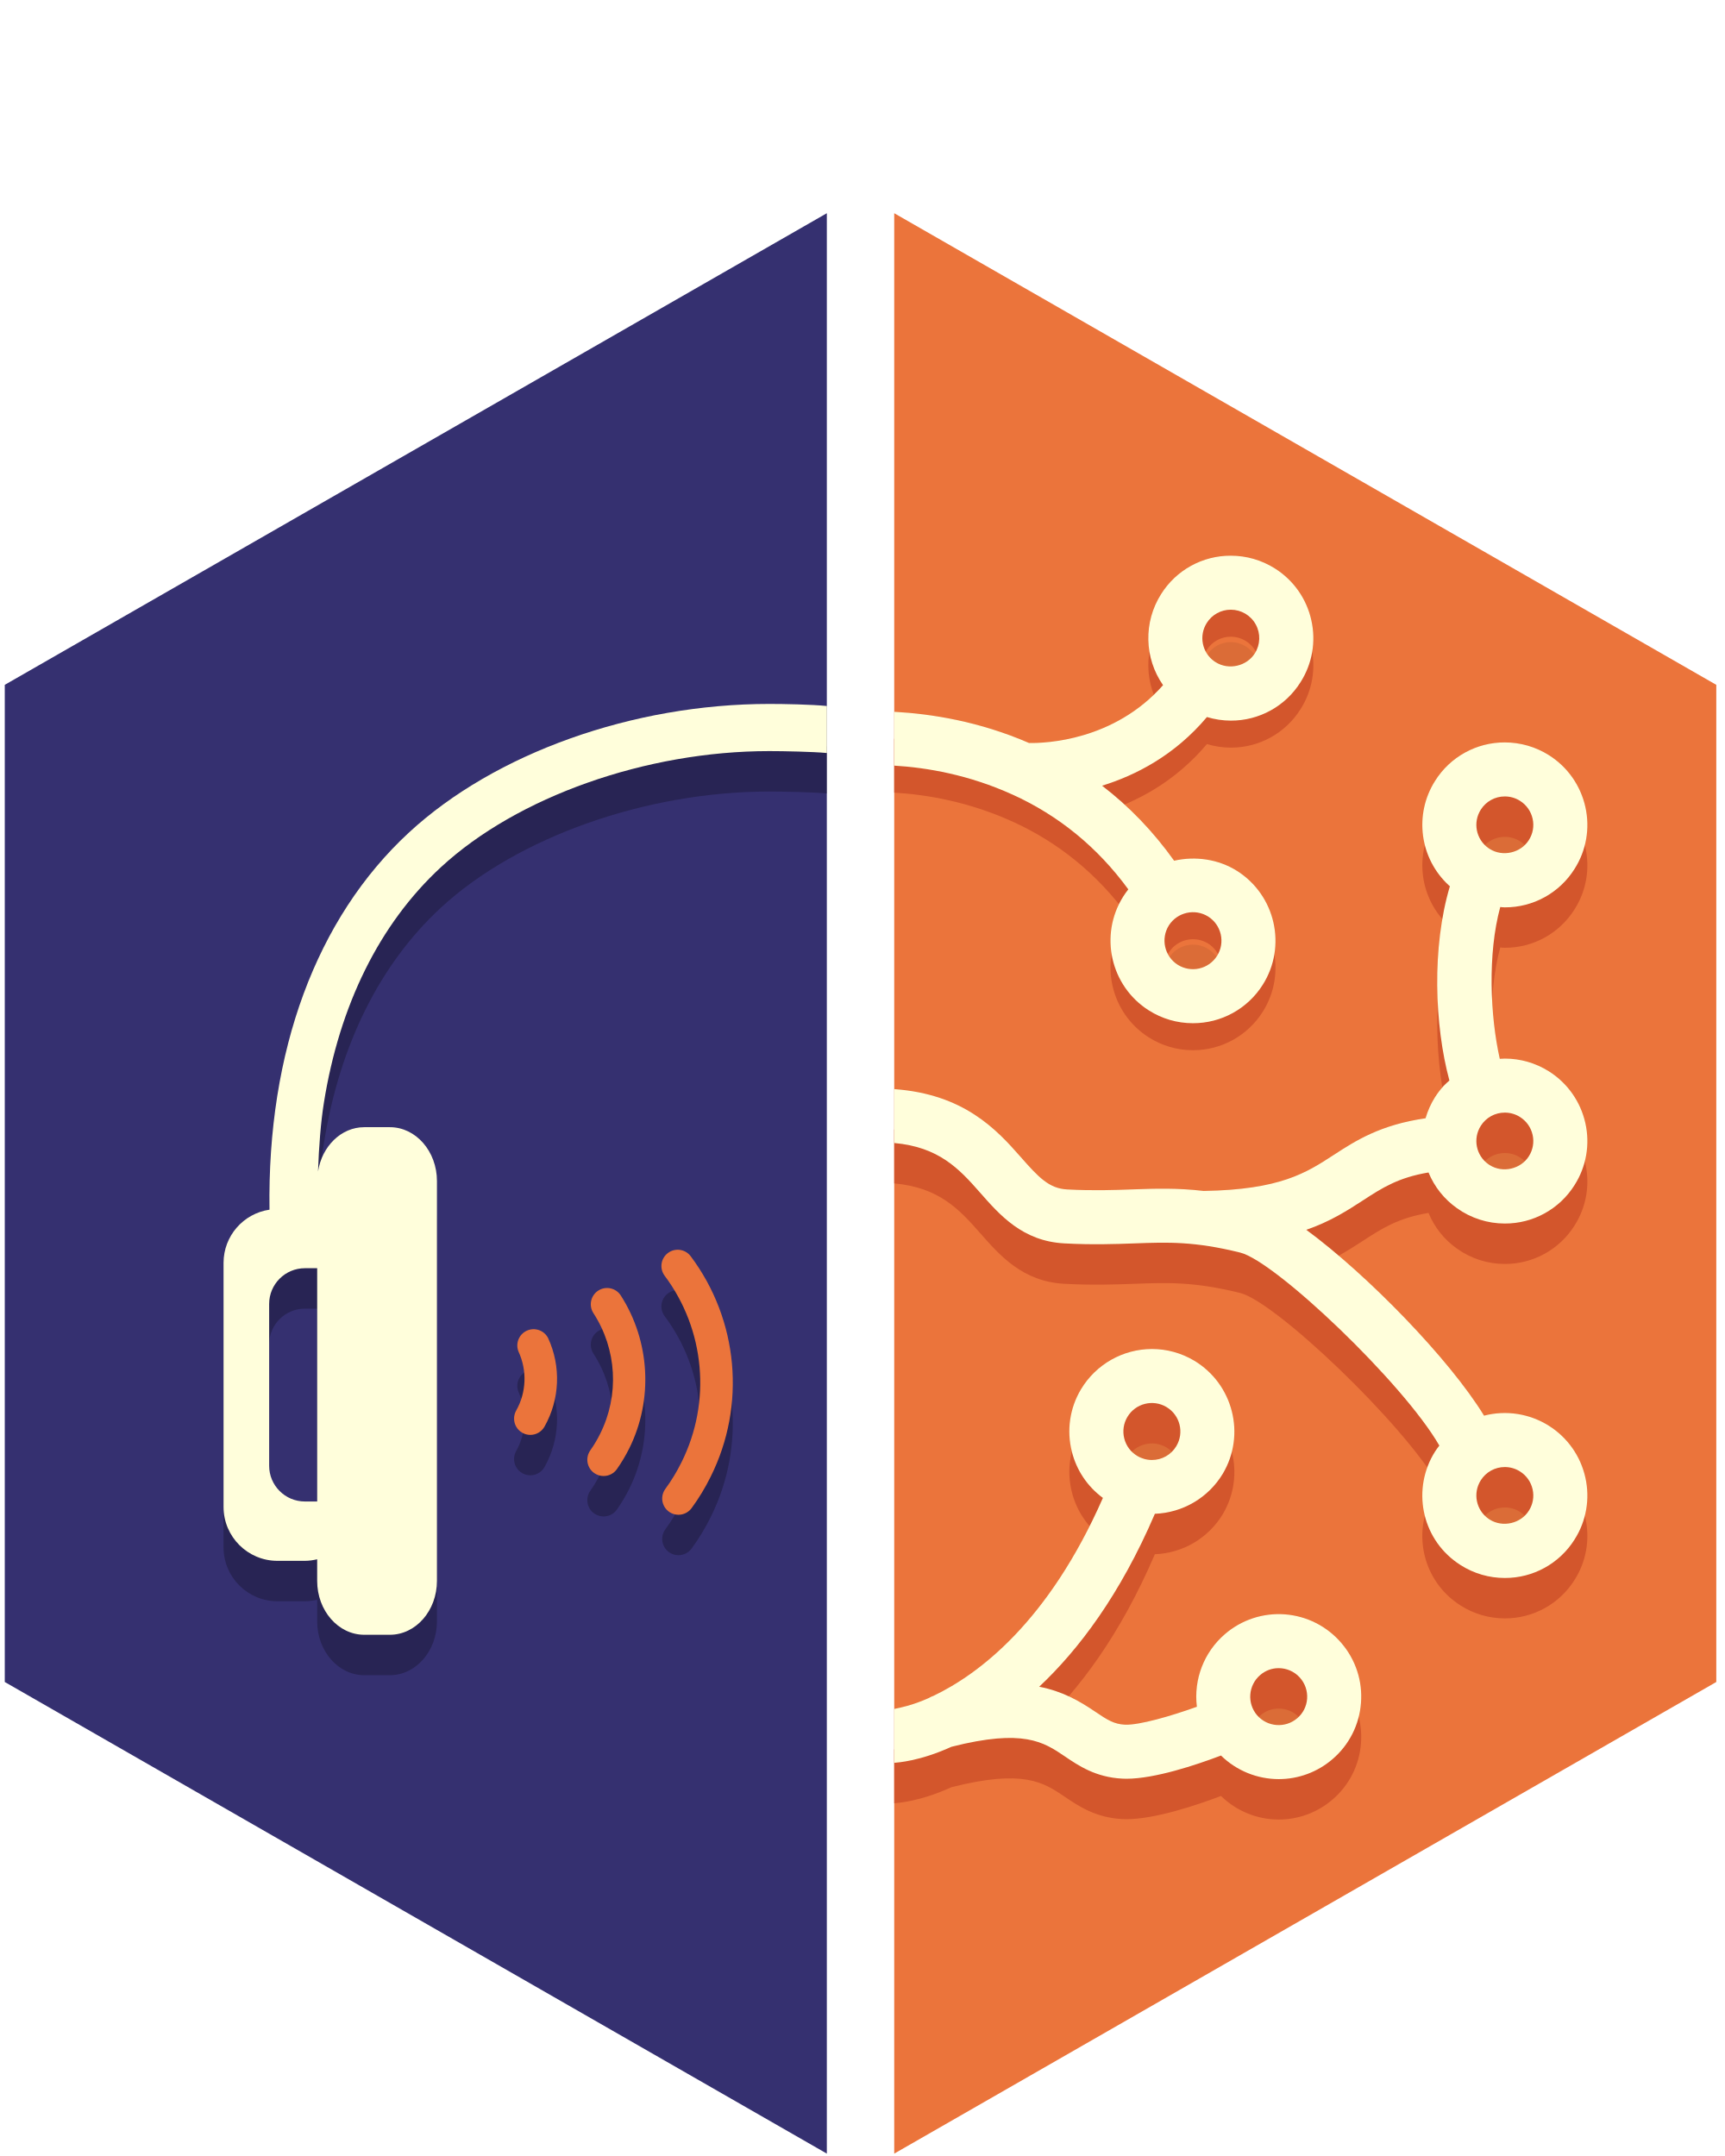
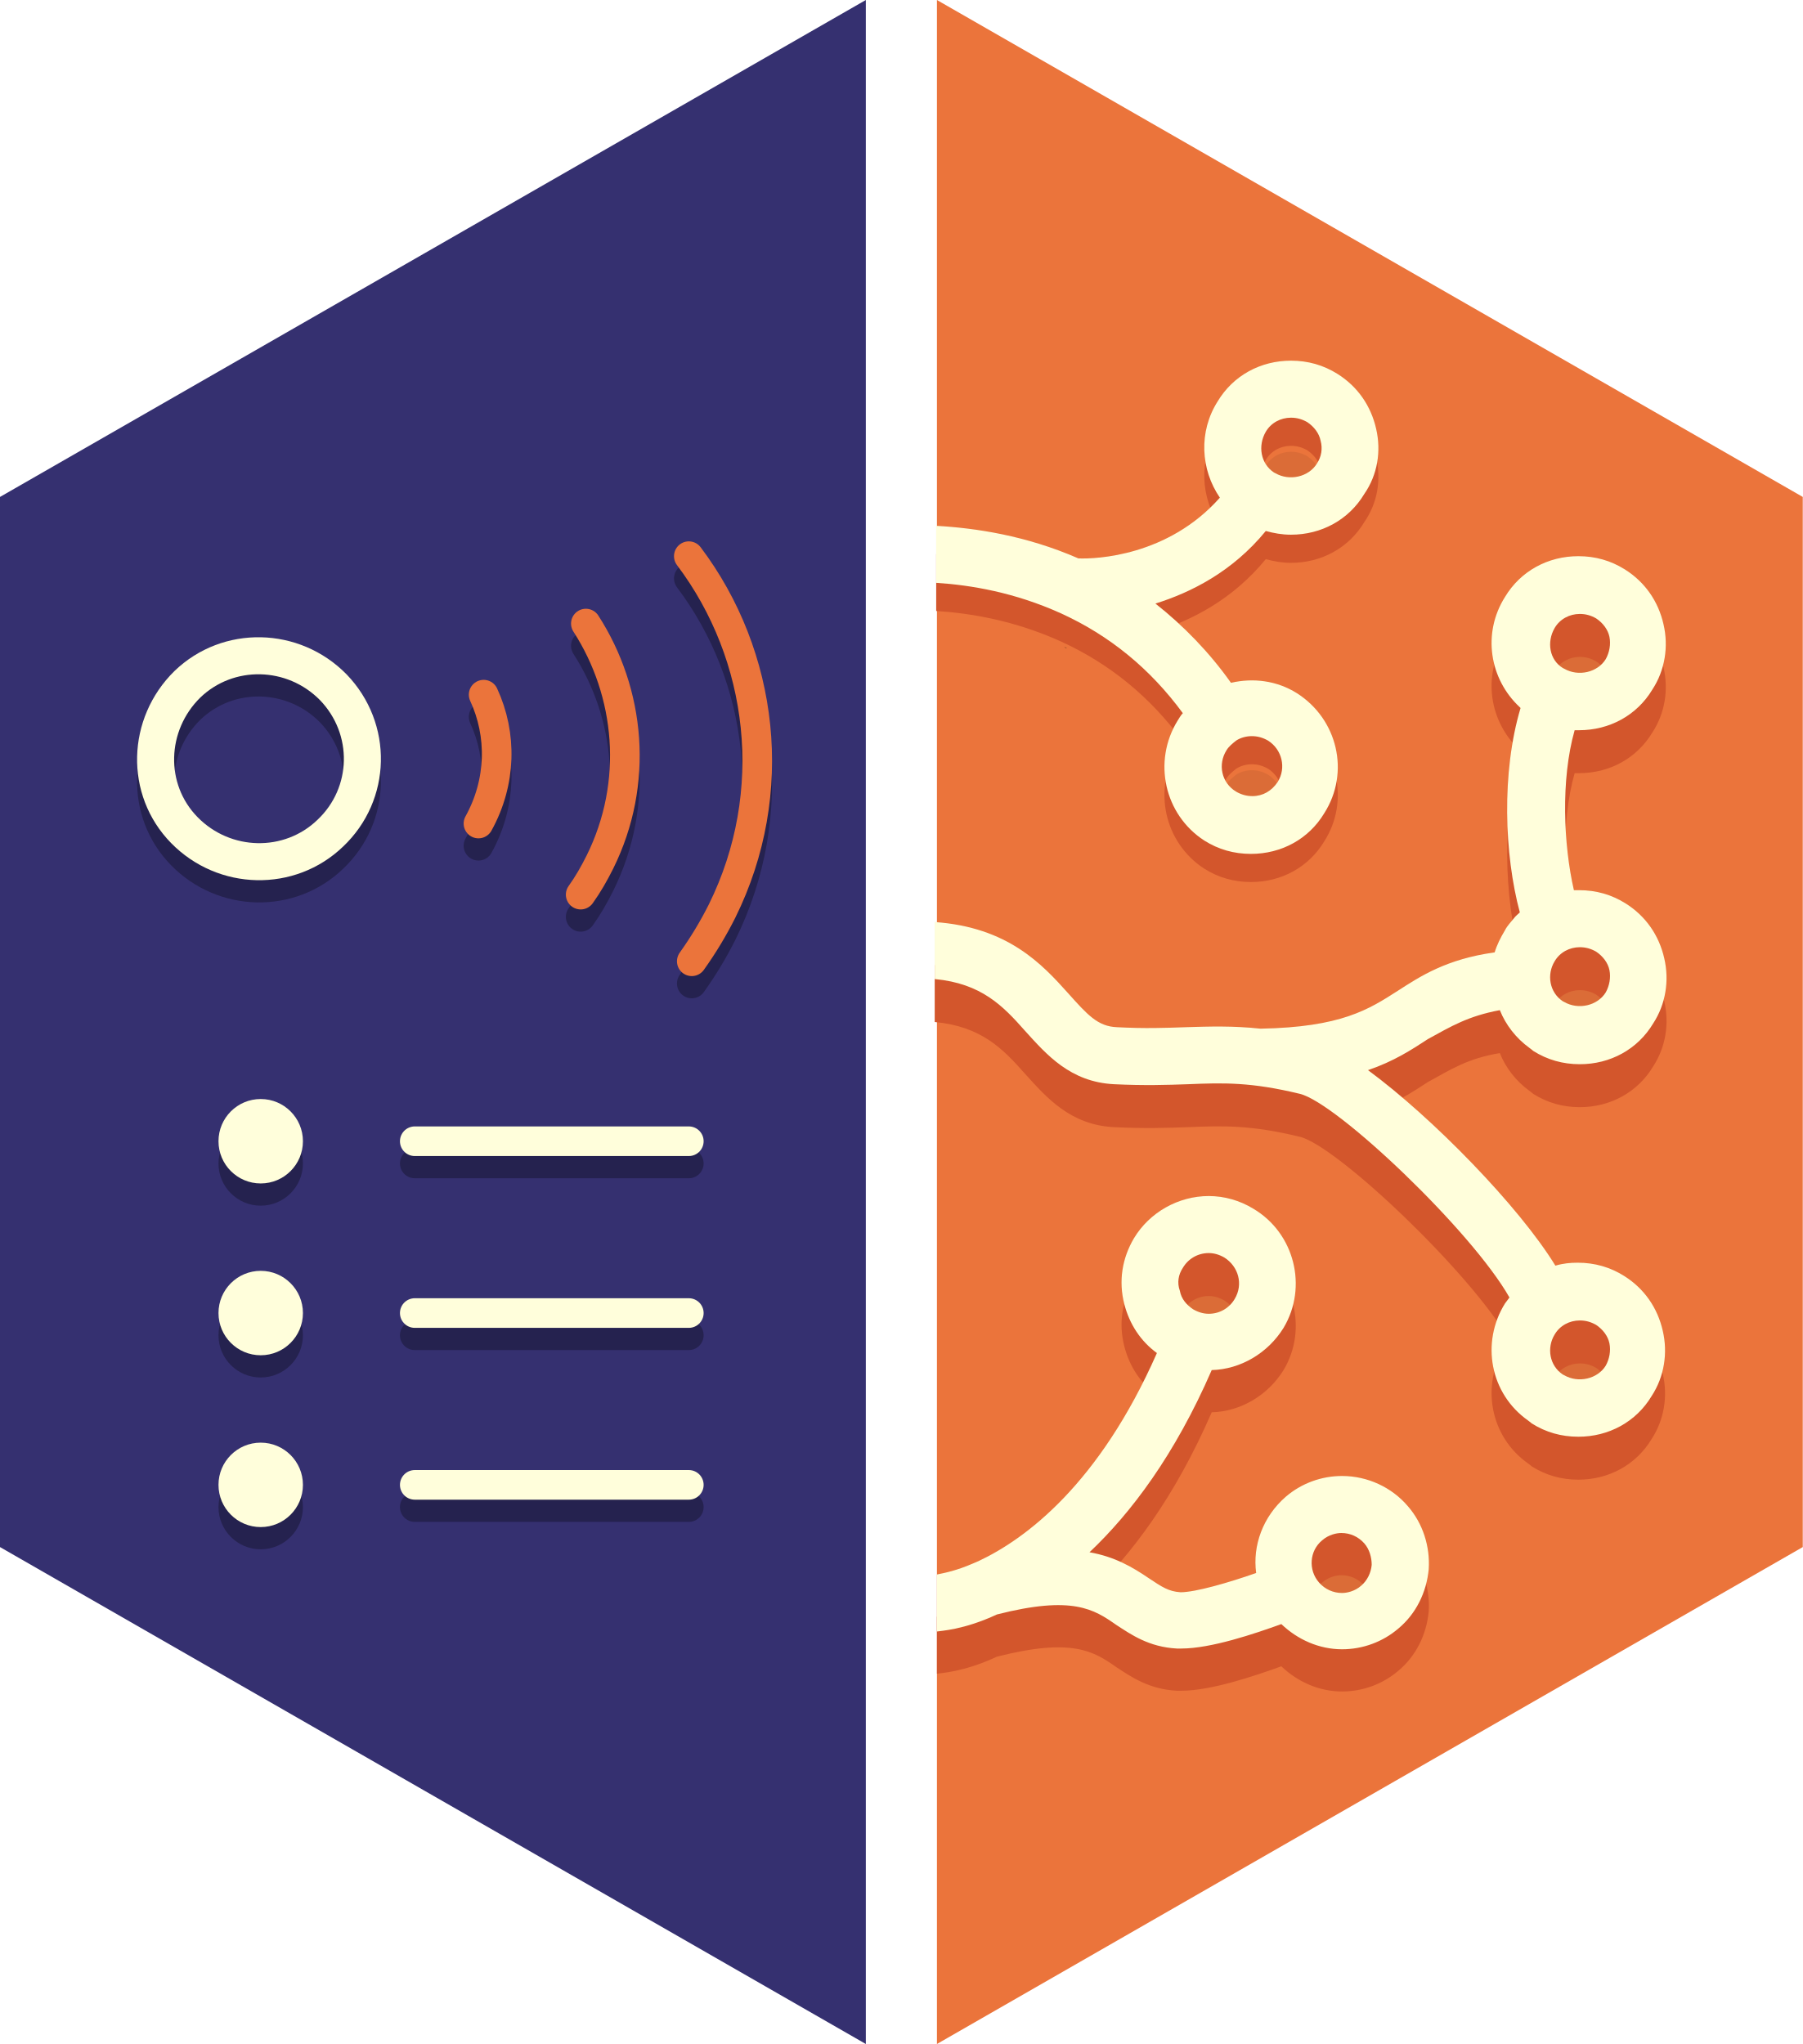
- <svg xmlns="http://www.w3.org/2000/svg" xmlns:xlink="http://www.w3.org/1999/xlink" viewBox="9 -8 128 160">
-   <path fill="#EB743B" d="M75.354 7.823v144l61-35v-74z" />
-   <path fill="#353070" d="M70.354 7.823l-61 35v74l61 35z" />
-   <g opacity=".07">
-     <defs>
-       <path id="a" d="M75.354 33.239h51.433v90.792H75.354z" />
-     </defs>
-     <clipPath id="b">
-       <use xlink:href="#a" overflow="visible" />
-     </clipPath>
-     <path clip-path="url(#b)" d="M92.657 99.557a2.1 2.1 0 011.819-1.03c.378 0 .752.104 1.078.297a2.12 2.12 0 01.735 2.898 2.097 2.097 0 01-1.817 1.032c-.379 0-.755-.105-1.084-.301a2.092 2.092 0 01-.964-1.294 2.1 2.1 0 01.233-1.602m12.602 22.362a2.121 2.121 0 01-2.981-.225 2.116 2.116 0 01.231-2.981 2.08 2.08 0 011.373-.512 2.117 2.117 0 012.109 2.278 2.086 2.086 0 01-.732 1.44M95.734 63.08a2.128 2.128 0 012.916-.656 2.12 2.12 0 01.66 2.919 2.115 2.115 0 01-2.919.661 2.128 2.128 0 01-.657-2.924m6.379-20.187c-.6.951-1.937 1.271-2.912.653l-.096-.062a2.107 2.107 0 01-.557-2.851 2.093 2.093 0 011.784-.98 2.11 2.11 0 011.781 3.24M118.88 54.491a2.096 2.096 0 011.783-.98c.4 0 .79.113 1.125.325.481.304.813.775.937 1.33a2.08 2.08 0 01-.28 1.584c-.597.951-1.938 1.273-2.912.653l-.093-.062a2.105 2.105 0 01-.56-2.85m0 23.463a2.096 2.096 0 011.783-.98c.4 0 .79.112 1.125.326.481.304.813.774.937 1.329a2.083 2.083 0 01-.28 1.585c-.597.95-1.938 1.271-2.912.652l-.093-.062a2.105 2.105 0 01-.56-2.85m0 26.303a2.099 2.099 0 011.783-.98c.4 0 .79.113 1.125.326.481.304.813.775.937 1.33a2.08 2.08 0 01-.28 1.584c-.597.951-1.938 1.271-2.912.653l-.093-.062a2.107 2.107 0 01-.56-2.851" />
-     <path clip-path="url(#b)" d="M108.53 113.927a6.11 6.11 0 00-8.631-.662 6.12 6.12 0 00-2.087 5.396c-1.949.701-4.258 1.366-5.328 1.332-.822-.043-1.302-.345-2.224-.971-1.172-.795-2.418-1.512-4.149-1.847 2.936-2.761 6.009-6.83 8.584-12.834a6.15 6.15 0 005.039-2.972c1.724-2.896.773-6.659-2.124-8.394a6.133 6.133 0 00-3.134-.864 6.154 6.154 0 00-5.261 2.986 6.079 6.079 0 00-.678 4.636 6.075 6.075 0 002.302 3.429c-4.053 9.218-9.219 13.08-12.565 14.685a2.016 2.016 0 00-.361.168c-1.186.531-2.05.704-2.558.808v4c.275-.03 1.884-.118 4.247-1.192 5.347-1.357 6.839-.354 8.407.709 1.021.692 2.291 1.554 4.263 1.655.099.006.204.009.308.009 2.11 0 5.172-1.022 7.021-1.723a6.132 6.132 0 004.285 1.75 6.112 6.112 0 003.983-1.476 6.072 6.072 0 002.119-4.176 6.072 6.072 0 00-1.458-4.452M92.657 97.151a2.114 2.114 0 013.632 2.165 2.097 2.097 0 01-1.817 1.032c-.379 0-.755-.105-1.084-.301a2.092 2.092 0 01-.964-1.294 2.101 2.101 0 01.233-1.602m12.602 22.363a2.121 2.121 0 01-2.981-.225 2.116 2.116 0 01.231-2.981 2.08 2.08 0 011.373-.512 2.117 2.117 0 012.109 2.278 2.086 2.086 0 01-.732 1.44M106.304 38.027a6.088 6.088 0 00-2.708-3.844 6.12 6.12 0 00-3.264-.944 6.076 6.076 0 00-5.174 2.85 6.108 6.108 0 00.144 6.758c-3.646 4.124-8.707 4.314-9.943 4.293-3.692-1.604-7.234-2.164-10.005-2.317v3.996c2.442.144 5.553.686 8.748 2.136.005.002.01.002.015.005 3.445 1.562 6.334 3.927 8.607 7.041a6.364 6.364 0 00-.381.538c-1.796 2.854-.943 6.643 1.903 8.444.98.622 2.111.951 3.269.951a6.105 6.105 0 005.183-2.851c1.806-2.851.951-6.642-1.908-8.453-1.384-.872-3.092-1.114-4.667-.755-1.538-2.155-3.323-4.017-5.345-5.567 2.517-.778 5.401-2.268 7.78-5.095a6.18 6.18 0 001.77.266 6.08 6.08 0 005.172-2.848 6.053 6.053 0 00.804-4.604m-10.57 22.647a2.128 2.128 0 012.916-.656 2.12 2.12 0 01.66 2.919 2.115 2.115 0 01-2.919.661 2.128 2.128 0 01-.657-2.924m6.379-20.187c-.6.951-1.937 1.271-2.912.653l-.096-.062a2.107 2.107 0 01-.557-2.851 2.093 2.093 0 011.784-.98 2.11 2.11 0 011.781 3.24" />
-     <path clip-path="url(#b)" d="M115 79.011a6.036 6.036 0 002.11 2.649 6.098 6.098 0 003.55 1.14 6.083 6.083 0 005.173-2.848 6.064 6.064 0 00.805-4.605 6.103 6.103 0 00-2.709-3.844 6.128 6.128 0 00-3.266-.944c-.125 0-.25.008-.375.018-.71-3.158-.919-7.769.035-11.265.113.011.225.024.337.024a6.08 6.08 0 005.173-2.848 6.062 6.062 0 00.805-4.604 6.103 6.103 0 00-2.709-3.844 6.128 6.128 0 00-3.266-.944 6.079 6.079 0 00-5.173 2.85 6.104 6.104 0 001.025 7.764c.021.02.048.037.071.059-1.349 4.518-1.145 10.324-.036 14.417-.144.132-.294.254-.426.399a6.327 6.327 0 00-.634.825 6.2 6.2 0 00-.71 1.578c-3.371.488-5.198 1.671-6.824 2.729-2.035 1.324-3.961 2.572-9.636 2.666-1.963-.23-3.552-.178-5.29-.116-1.43.052-2.91.105-4.848.003-1.335-.071-2.104-.882-3.458-2.424-1.803-2.055-4.219-4.648-9.369-5.022v4c3.295.299 4.796 1.887 6.356 3.667 1.487 1.694 3.175 3.615 6.256 3.782 2.118.114 3.76.052 5.208.001 2.491-.092 4.453-.161 7.855.683 2.608.644 12.099 9.674 14.774 14.323-.109.142-.219.282-.314.434-1.743 2.755-1.026 6.385 1.62 8.251.072.052.151.104.283.191.981.621 2.11.948 3.267.948a6.081 6.081 0 005.173-2.849 6.06 6.06 0 00.805-4.603 6.1 6.1 0 00-2.709-3.845 6.128 6.128 0 00-4.809-.749c-2.56-4.188-8.652-10.455-13.189-13.792 1.813-.628 3.05-1.436 4.212-2.188 1.427-.93 2.614-1.69 4.857-2.067m3.88-26.926a2.096 2.096 0 011.783-.98c.4 0 .79.113 1.125.325.481.304.813.775.937 1.33a2.08 2.08 0 01-.28 1.584c-.597.951-1.938 1.273-2.912.653l-.093-.062a2.105 2.105 0 01-.56-2.85m0 23.463a2.096 2.096 0 011.783-.98c.4 0 .79.112 1.125.326.481.304.813.774.937 1.329a2.083 2.083 0 01-.28 1.585c-.597.95-1.938 1.272-2.912.652l-.093-.062a2.105 2.105 0 01-.56-2.85m0 26.304a2.099 2.099 0 011.783-.98c.4 0 .79.113 1.125.326.481.304.813.775.937 1.33a2.08 2.08 0 01-.28 1.584c-.597.951-1.938 1.271-2.912.653l-.093-.062a2.107 2.107 0 01-.56-2.851" />
-   </g>
-   <path fill="#D3562C" d="M108.53 116.927a6.11 6.11 0 00-8.631-.662 6.12 6.12 0 00-2.087 5.396c-1.949.701-4.258 1.366-5.328 1.332-.822-.043-1.302-.345-2.224-.971-1.172-.795-2.418-1.512-4.149-1.847 2.936-2.761 6.009-6.83 8.584-12.834a6.15 6.15 0 005.039-2.972c1.724-2.896.773-6.659-2.124-8.394a6.133 6.133 0 00-3.134-.864 6.154 6.154 0 00-5.261 2.986 6.079 6.079 0 00-.678 4.636 6.075 6.075 0 002.302 3.429c-4.053 9.218-9.219 13.08-12.565 14.685a2.016 2.016 0 00-.361.168c-1.186.531-2.05.704-2.558.808v4c.275-.03 1.884-.118 4.247-1.192 5.347-1.357 6.839-.354 8.407.709 1.021.692 2.291 1.554 4.263 1.655.099.006.204.009.308.009 2.11 0 5.172-1.022 7.021-1.723a6.132 6.132 0 004.285 1.75 6.112 6.112 0 003.983-1.476 6.072 6.072 0 002.119-4.176 6.072 6.072 0 00-1.458-4.452m-15.873-16.776a2.114 2.114 0 013.632 2.165 2.097 2.097 0 01-1.817 1.032c-.379 0-.755-.105-1.084-.301a2.092 2.092 0 01-.964-1.294 2.101 2.101 0 01.233-1.602m12.602 22.363a2.121 2.121 0 01-2.981-.225 2.116 2.116 0 01.231-2.981 2.08 2.08 0 011.373-.512 2.117 2.117 0 012.109 2.278 2.086 2.086 0 01-.732 1.44" />
-   <path d="M84.355 53.434" />
-   <path fill="#D3562C" d="M106.304 40.031a6.088 6.088 0 00-2.708-3.844 6.12 6.12 0 00-3.264-.944 6.076 6.076 0 00-5.174 2.85 6.108 6.108 0 00.144 6.758c-3.646 4.124-8.707 4.314-9.943 4.293-3.692-1.604-7.234-2.164-10.005-2.317v3.996c2.442.144 5.553.686 8.748 2.136.005.002.01.002.015.005 3.445 1.562 6.334 3.927 8.607 7.041a6.206 6.206 0 00-.381.538c-1.796 2.854-.943 6.643 1.903 8.444.98.622 2.111.951 3.269.951a6.105 6.105 0 005.183-2.851c1.806-2.851.951-6.642-1.908-8.453-1.384-.872-3.092-1.114-4.667-.755-1.538-2.155-3.323-4.017-5.345-5.567 2.517-.778 5.401-2.268 7.78-5.095a6.18 6.18 0 001.77.266 6.08 6.08 0 005.172-2.849 6.05 6.05 0 00.804-4.603m-10.57 22.647a2.128 2.128 0 012.916-.656 2.12 2.12 0 01.66 2.919 2.115 2.115 0 01-2.919.661 2.128 2.128 0 01-.657-2.924m6.379-20.187c-.6.951-1.937 1.271-2.912.653l-.096-.062a2.107 2.107 0 01-.557-2.851 2.093 2.093 0 011.784-.98 2.11 2.11 0 011.781 3.24" />
-   <path fill="#D3562C" d="M115 82.011a6.036 6.036 0 002.11 2.649 6.098 6.098 0 003.55 1.14 6.081 6.081 0 005.173-2.849 6.063 6.063 0 00.805-4.604 6.103 6.103 0 00-2.709-3.844 6.128 6.128 0 00-3.266-.944c-.125 0-.25.008-.375.018-.71-3.158-.919-7.769.035-11.265.113.011.225.024.337.024a6.08 6.08 0 005.173-2.848 6.062 6.062 0 00.805-4.604 6.103 6.103 0 00-2.709-3.844 6.128 6.128 0 00-3.266-.944 6.079 6.079 0 00-5.173 2.85 6.104 6.104 0 001.025 7.764c.021.02.048.037.071.059-1.349 4.518-1.145 10.324-.036 14.417-.144.132-.294.254-.426.399a6.327 6.327 0 00-.634.825 6.2 6.2 0 00-.71 1.578c-3.371.488-5.198 1.671-6.824 2.729-2.035 1.323-3.961 2.571-9.636 2.665-1.963-.23-3.552-.178-5.29-.116-1.43.052-2.91.105-4.848.003-1.335-.071-2.104-.882-3.458-2.424-1.803-2.055-4.219-4.648-9.369-5.022v4c3.295.298 4.796 1.887 6.356 3.667 1.487 1.694 3.175 3.615 6.256 3.782 2.118.114 3.76.052 5.208.001 2.491-.092 4.453-.161 7.855.683 2.608.644 12.099 9.674 14.774 14.323-.109.142-.219.282-.314.434-1.743 2.755-1.026 6.385 1.62 8.251.072.052.151.104.283.191.981.621 2.11.948 3.267.948a6.081 6.081 0 005.173-2.849 6.06 6.06 0 00.805-4.603 6.1 6.1 0 00-2.709-3.845 6.128 6.128 0 00-4.809-.749c-2.56-4.188-8.652-10.455-13.189-13.792 1.813-.628 3.05-1.436 4.212-2.188 1.427-.929 2.614-1.689 4.857-2.066m3.88-26.926a2.096 2.096 0 011.783-.98c.4 0 .79.113 1.125.325.481.304.813.775.937 1.33a2.08 2.08 0 01-.28 1.584c-.597.951-1.938 1.273-2.912.653l-.093-.062a2.105 2.105 0 01-.56-2.85m0 23.463a2.096 2.096 0 011.783-.98c.4 0 .79.112 1.125.326.481.304.813.774.937 1.329a2.084 2.084 0 01-.28 1.585c-.597.95-1.938 1.271-2.912.652l-.093-.062a2.105 2.105 0 01-.56-2.85m0 26.304a2.099 2.099 0 011.783-.98c.4 0 .79.113 1.125.326.481.304.813.775.937 1.33a2.08 2.08 0 01-.28 1.584c-.597.951-1.938 1.271-2.912.653l-.093-.062a2.107 2.107 0 01-.56-2.851" />
-   <path fill="#FFFEDB" d="M108.53 113.927a6.11 6.11 0 00-8.631-.662 6.12 6.12 0 00-2.087 5.396c-1.949.701-4.258 1.366-5.328 1.332-.822-.043-1.302-.345-2.224-.971-1.172-.795-2.418-1.512-4.149-1.847 2.936-2.761 6.009-6.83 8.584-12.834a6.15 6.15 0 005.039-2.972c1.724-2.896.773-6.659-2.124-8.394a6.133 6.133 0 00-3.134-.864 6.154 6.154 0 00-5.261 2.986 6.079 6.079 0 00-.678 4.636 6.075 6.075 0 002.302 3.429c-4.053 9.218-9.219 13.08-12.565 14.685a2.016 2.016 0 00-.361.168c-1.186.531-2.05.704-2.558.808v4c.275-.03 1.884-.118 4.247-1.192 5.347-1.357 6.839-.354 8.407.709 1.021.692 2.291 1.554 4.263 1.655.099.006.204.009.308.009 2.11 0 5.172-1.022 7.021-1.723a6.132 6.132 0 004.285 1.75 6.112 6.112 0 003.983-1.476 6.072 6.072 0 002.119-4.176 6.072 6.072 0 00-1.458-4.452M92.657 97.151a2.114 2.114 0 013.632 2.165 2.097 2.097 0 01-1.817 1.032c-.379 0-.755-.105-1.084-.301a2.092 2.092 0 01-.964-1.294 2.101 2.101 0 01.233-1.602m12.602 22.363a2.121 2.121 0 01-2.981-.225 2.116 2.116 0 01.231-2.981 2.08 2.08 0 011.373-.512 2.117 2.117 0 012.109 2.278 2.086 2.086 0 01-.732 1.44M106.304 38.027a6.088 6.088 0 00-2.708-3.844 6.12 6.12 0 00-3.264-.944 6.076 6.076 0 00-5.174 2.85 6.108 6.108 0 00.144 6.758c-3.646 4.124-8.707 4.314-9.943 4.293-3.692-1.604-7.234-2.164-10.005-2.317v3.996c2.442.144 5.553.686 8.748 2.136.005.002.01.002.015.005 3.445 1.562 6.334 3.927 8.607 7.041a6.364 6.364 0 00-.381.538c-1.796 2.854-.943 6.643 1.903 8.444.98.622 2.111.951 3.269.951a6.105 6.105 0 005.183-2.851c1.806-2.851.951-6.642-1.908-8.453-1.384-.872-3.092-1.114-4.667-.755-1.538-2.155-3.323-4.017-5.345-5.567 2.517-.778 5.401-2.268 7.78-5.095a6.18 6.18 0 001.77.266 6.08 6.08 0 005.172-2.848 6.053 6.053 0 00.804-4.604m-10.57 22.647a2.128 2.128 0 012.916-.656 2.12 2.12 0 01.66 2.919 2.115 2.115 0 01-2.919.661 2.128 2.128 0 01-.657-2.924m6.379-20.187c-.6.951-1.937 1.271-2.912.653l-.096-.062a2.107 2.107 0 01-.557-2.851 2.093 2.093 0 011.784-.98 2.11 2.11 0 011.781 3.24" />
-   <path fill="#FFFEDB" d="M115 79.011a6.036 6.036 0 002.11 2.649 6.098 6.098 0 003.55 1.14 6.083 6.083 0 005.173-2.848 6.064 6.064 0 00.805-4.605 6.103 6.103 0 00-2.709-3.844 6.128 6.128 0 00-3.266-.944c-.125 0-.25.008-.375.018-.71-3.158-.919-7.769.035-11.265.113.011.225.024.337.024a6.08 6.08 0 005.173-2.848 6.062 6.062 0 00.805-4.604 6.103 6.103 0 00-2.709-3.844 6.128 6.128 0 00-3.266-.944 6.079 6.079 0 00-5.173 2.85 6.104 6.104 0 001.025 7.764c.021.02.048.037.071.059-1.349 4.518-1.145 10.324-.036 14.417-.144.132-.294.254-.426.399a6.327 6.327 0 00-.634.825 6.2 6.2 0 00-.71 1.578c-3.371.488-5.198 1.671-6.824 2.729-2.035 1.324-3.961 2.572-9.636 2.666-1.963-.23-3.552-.178-5.29-.116-1.43.052-2.91.105-4.848.003-1.335-.071-2.104-.882-3.458-2.424-1.803-2.055-4.219-4.648-9.369-5.022v4c3.295.299 4.796 1.887 6.356 3.667 1.487 1.694 3.175 3.615 6.256 3.782 2.118.114 3.76.052 5.208.001 2.491-.092 4.453-.161 7.855.683 2.608.644 12.099 9.674 14.774 14.323-.109.142-.219.282-.314.434-1.743 2.755-1.026 6.385 1.62 8.251.072.052.151.104.283.191.981.621 2.11.948 3.267.948a6.081 6.081 0 005.173-2.849 6.06 6.06 0 00.805-4.603 6.1 6.1 0 00-2.709-3.845 6.128 6.128 0 00-4.809-.749c-2.56-4.188-8.652-10.455-13.189-13.792 1.813-.628 3.05-1.436 4.212-2.188 1.427-.93 2.614-1.69 4.857-2.067m3.88-26.926a2.096 2.096 0 011.783-.98c.4 0 .79.113 1.125.325.481.304.813.775.937 1.33a2.08 2.08 0 01-.28 1.584c-.597.951-1.938 1.273-2.912.653l-.093-.062a2.105 2.105 0 01-.56-2.85m0 23.463a2.096 2.096 0 011.783-.98c.4 0 .79.112 1.125.326.481.304.813.774.937 1.329a2.083 2.083 0 01-.28 1.585c-.597.95-1.938 1.272-2.912.652l-.093-.062a2.105 2.105 0 01-.56-2.85m0 26.304a2.099 2.099 0 011.783-.98c.4 0 .79.113 1.125.326.481.304.813.775.937 1.33a2.08 2.08 0 01-.28 1.584c-.597.951-1.938 1.271-2.912.653l-.093-.062a2.107 2.107 0 01-.56-2.851" />
-   <g opacity=".25">
-     <path d="M53.783 104.537c-.239 0-.48-.072-.691-.219a1.21 1.21 0 01-.29-1.684c.273-.387.519-.799.73-1.227a9.028 9.028 0 00-.501-8.961 1.208 1.208 0 112.032-1.307c2.176 3.389 2.42 7.736.633 11.34a11.833 11.833 0 01-.92 1.547 1.204 1.204 0 01-.993.511M59.339 107.414a1.207 1.207 0 01-.968-1.922c.453-.615.854-1.279 1.198-1.973a13.243 13.243 0 00-1.251-13.846 1.207 1.207 0 111.937-1.441 15.643 15.643 0 011.478 16.357c-.404.818-.88 1.604-1.414 2.33a1.213 1.213 0 01-.98.495M48.345 101.486a1.21 1.21 0 01-1.045-1.802 4.802 4.802 0 00.18-4.369 1.208 1.208 0 012.193-1.01 7.22 7.22 0 01-.271 6.57 1.209 1.209 0 01-1.057.611" />
-   </g>
-   <g fill="#EB743B">
-     <path d="M53.783 101.537c-.239 0-.48-.072-.691-.219a1.21 1.21 0 01-.29-1.684c.273-.387.519-.799.73-1.227a9.028 9.028 0 00-.501-8.961 1.208 1.208 0 112.032-1.307c2.176 3.389 2.42 7.736.633 11.34a11.833 11.833 0 01-.92 1.547 1.204 1.204 0 01-.993.511M59.339 104.414a1.207 1.207 0 01-.968-1.922c.453-.615.854-1.279 1.198-1.973a13.243 13.243 0 00-1.251-13.846 1.207 1.207 0 111.937-1.441 15.643 15.643 0 011.478 16.357c-.404.818-.88 1.604-1.414 2.33a1.213 1.213 0 01-.98.495M48.345 98.486a1.21 1.21 0 01-1.045-1.802 4.802 4.802 0 00.18-4.369 1.208 1.208 0 012.193-1.01 7.22 7.22 0 01-.271 6.57 1.209 1.209 0 01-1.057.611" />
-   </g>
+ <svg xmlns="http://www.w3.org/2000/svg" version="1.1" id="Layer_1" x="0px" y="0px" viewBox="0 0 243.4 276" style="enable-background:new 0 0 243.4 276;" xml:space="preserve">
+   <style type="text/css">
+ 	.st0{fill:#EB743B;}
+ 	.st1{fill:#353070;}
+ 	.st2{opacity:7.000000e-02;}
+ 	.st3{fill:#D3562C;}
+ 	.st4{fill:#FFFEDB;}
+ 	.st5{opacity:0.3;}
+ 	.st6{fill:none;stroke:#000000;stroke-width:5;stroke-linecap:round;}
+ 	.st7{fill:none;stroke:#000000;stroke-width:4;stroke-linecap:round;}
+ 	.st8{fill:none;stroke:#FFFEDB;stroke-width:5;stroke-linecap:round;}
+ 	.st9{fill:none;stroke:#FFFEDB;stroke-width:4;stroke-linecap:round;}
+ 	.st10{fill:none;stroke:#EB743B;stroke-width:4;stroke-linecap:round;}
+ </style>
  <g>
-     <path d="M66.082 47.24c-10.12 0-20.365 3.656-26.736 9.543-6.886 6.361-10.521 16.245-10.348 27.989a3.99 3.99 0 00-3.41 3.941v18.119a4 4 0 004 4h2.033c.316 0 .619-.047.914-.115v1.602c0 2.209 1.565 4 3.495 4h1.898c1.93 0 3.495-1.791 3.495-4V82.65c0-2.209-1.565-4-3.495-4H36.03c-1.717 0-3.138 1.42-3.432 3.288.065-1.855.204-3.652.435-5.096 1.154-7.232 4.119-13.268 8.688-17.488 5.664-5.232 15.226-8.613 24.361-8.613 1.042 0 3.241.043 4.277.143v-3.49c-1.2-.117-3.163-.154-4.277-.154zm-34.459 59.188a2.652 2.652 0 01-2.651-2.65v-12.01a2.651 2.651 0 012.651-2.652h.913v17.312h-.913z" opacity=".25" />
-     <path fill="#FFFEDB" d="M66.082 44.24c-10.12 0-20.365 3.656-26.736 9.543-6.886 6.361-10.521 16.245-10.348 27.989a3.99 3.99 0 00-3.41 3.941v18.119a4 4 0 004 4h2.033c.316 0 .619-.047.914-.115v1.602c0 2.209 1.565 4 3.495 4h1.898c1.93 0 3.495-1.791 3.495-4V79.65c0-2.209-1.565-4-3.495-4H36.03c-1.717 0-3.138 1.42-3.432 3.287.065-1.854.204-3.651.435-5.096 1.154-7.232 4.119-13.268 8.688-17.488 5.664-5.232 15.226-8.613 24.361-8.613 1.042 0 3.241.043 4.277.143v-3.49c-1.2-.116-3.163-.153-4.277-.153zm-34.459 59.188a2.652 2.652 0 01-2.651-2.65v-12.01a2.651 2.651 0 012.651-2.652h.913v17.312h-.913z" />
+     <polygon class="st0" points="126.5,0 126.5,276 243.4,208.9 243.4,67.1  " />
+     <polygon class="st1" points="116.9,0 0,67.1 0,208.9 116.9,276  " />
+     <g>
+       <g class="st2">
+         <path d="M159.7,175.8c0.7-1.2,2-2,3.5-2c0.7,0,1.4,0.2,2.1,0.6c1.9,1.2,2.6,3.6,1.4,5.6c-0.7,1.2-2,2-3.5,2     c-0.7,0-1.4-0.2-2.1-0.6c-0.9-0.6-1.6-1.4-1.8-2.5C158.9,177.8,159.1,176.7,159.7,175.8z M183.8,218.7c-0.9,0.8-2,1-2.6,1     c-1.2,0-2.3-0.5-3.1-1.4c-1.5-1.7-1.3-4.3,0.4-5.7c0.9-0.8,2-1,2.6-1c1.2,0,2.3,0.5,3.1,1.4c0.7,0.8,1,1.9,1,2.9     C185.1,217,184.6,218,183.8,218.7z" />
+         <path d="M143.7,87.4c0.1,0,0.3,0.1,0.4,0.1C144,87.5,143.9,87.5,143.7,87.4z" />
+         <path d="M165.6,105.9c0.3-0.5,0.8-0.9,1.3-1.3c0.6-0.4,1.4-0.6,2.1-0.6c0.8,0,1.5,0.2,2.2,0.6c1.9,1.2,2.5,3.7,1.3,5.6     c-0.8,1.2-2,1.9-3.4,1.9c-0.8,0-1.5-0.2-2.2-0.6C164.9,110.3,164.4,107.8,165.6,105.9z M177.8,67.2c-1.1,1.8-3.7,2.4-5.6,1.3     l-0.2-0.1c-1.8-1.2-2.2-3.6-1.1-5.5c0.7-1.2,2-1.9,3.4-1.9c0.8,0,1.5,0.2,2.2,0.6c0.9,0.6,1.6,1.5,1.8,2.5     C178.6,65.2,178.4,66.3,177.8,67.2z" />
+         <path d="M209.9,89.4c0.7-1.2,2-1.9,3.4-1.9c0.8,0,1.5,0.2,2.2,0.6c0.9,0.6,1.6,1.5,1.8,2.5c0.2,1,0,2.1-0.5,3     c-1.1,1.8-3.7,2.4-5.6,1.3l-0.2-0.1C209.2,93.7,208.8,91.3,209.9,89.4z M209.9,134.4c0.7-1.2,2-1.9,3.4-1.9     c0.8,0,1.5,0.2,2.2,0.6c0.9,0.6,1.6,1.5,1.8,2.5c0.2,1,0,2.1-0.5,3c-1.1,1.8-3.7,2.4-5.6,1.3l-0.2-0.1     C209.2,138.6,208.8,136.2,209.9,134.4z M209.9,184.8c0.7-1.2,2-1.9,3.4-1.9c0.8,0,1.5,0.2,2.2,0.6c0.9,0.6,1.6,1.5,1.8,2.5     c0.2,1,0,2.1-0.5,3c-1.1,1.8-3.7,2.4-5.6,1.3l-0.2-0.1C209.2,189,208.8,186.7,209.9,184.8z" />
+         <path d="M190.1,203.4c-2.2-2.6-5.5-4.1-8.9-4.1c-2.8,0-5.5,1-7.6,2.8c-3.1,2.7-4.5,6.6-4,10.3c-3.7,1.3-8.2,2.6-10.2,2.6     c-1.6-0.1-2.5-0.7-4.3-1.9c-2.2-1.5-4.6-2.9-8-3.5c5.6-5.3,11.5-13.1,16.5-24.6c3.9-0.1,7.6-2.3,9.7-5.7     c3.3-5.5,1.5-12.8-4.1-16.1c-1.8-1.1-3.9-1.7-6-1.7c-4.1,0-8,2.2-10.1,5.7c-1.6,2.7-2.1,5.8-1.3,8.9c0.7,2.7,2.2,5,4.4,6.6     c-7.8,17.7-17.7,25.1-24.1,28.1c-0.2,0.1-0.5,0.2-0.7,0.3c-2.3,1-3.9,1.3-4.9,1.5v7.7c0.5-0.1,3.6-0.2,8.1-2.3     c10.2-2.6,13.1-0.7,16.1,1.4c2,1.3,4.4,3,8.2,3.2c0.2,0,0.4,0,0.6,0c4,0,9.9-2,13.5-3.3c2.2,2.1,5.1,3.4,8.2,3.4l0,0     c2.8,0,5.5-1,7.6-2.8c2.4-2,3.8-4.9,4.1-8C193.1,208.8,192.1,205.7,190.1,203.4z M159.7,171.2c0.7-1.2,2-2,3.5-2     c0.7,0,1.4,0.2,2.1,0.6c1.9,1.2,2.6,3.6,1.4,5.6c-0.7,1.2-2,2-3.5,2c-0.7,0-1.4-0.2-2.1-0.6c-0.9-0.6-1.6-1.4-1.8-2.5     C158.9,173.2,159.1,172.1,159.7,171.2z M183.8,214.1c-0.9,0.8-2,1-2.6,1c-1.2,0-2.3-0.5-3.1-1.4c-1.5-1.7-1.3-4.3,0.4-5.7     c0.9-0.8,2-1,2.6-1c1.2,0,2.3,0.5,3.1,1.4c0.7,0.8,1,1.9,1,2.9C185.1,212.4,184.6,213.4,183.8,214.1z" />
+         <path d="M143.7,82.8c0.1,0,0.3,0.1,0.4,0.1C144,82.9,143.9,82.8,143.7,82.8z" />
+         <path d="M185.8,57.9c-0.7-3.1-2.5-5.7-5.2-7.4c-1.9-1.2-4-1.8-6.3-1.8c-4.1,0-7.8,2-9.9,5.5c-2.6,4.1-2.3,9.2,0.3,13     c-7,7.9-16.7,8.3-19.1,8.2c-7.1-3.1-13.9-4.1-19.2-4.4v7.7c4.7,0.3,10.6,1.3,16.8,4.1c0,0,0,0,0,0c6.6,3,12.1,7.5,16.5,13.5     c-0.3,0.3-0.5,0.7-0.7,1c-3.4,5.5-1.8,12.7,3.6,16.2c1.9,1.2,4,1.8,6.3,1.8c4.1,0,7.8-2,9.9-5.5c3.5-5.5,1.8-12.7-3.7-16.2     c-2.7-1.7-5.9-2.1-8.9-1.4c-2.9-4.1-6.4-7.7-10.2-10.7c4.8-1.5,10.4-4.3,14.9-9.8c1.1,0.3,2.2,0.5,3.4,0.5c4.1,0,7.8-2,9.9-5.5     C186,64.1,186.5,60.9,185.8,57.9z M165.6,101.3c0.3-0.5,0.8-0.9,1.3-1.3c0.6-0.4,1.4-0.6,2.1-0.6c0.8,0,1.5,0.2,2.2,0.6     c1.9,1.2,2.5,3.7,1.3,5.6c-0.8,1.2-2,1.9-3.4,1.9c-0.8,0-1.5-0.2-2.2-0.6C164.9,105.7,164.4,103.2,165.6,101.3z M177.8,62.6     c-1.1,1.8-3.7,2.4-5.6,1.3l-0.2-0.1c-1.8-1.2-2.2-3.6-1.1-5.5c0.7-1.2,2-1.9,3.4-1.9c0.8,0,1.5,0.2,2.2,0.6     c0.9,0.6,1.6,1.5,1.8,2.5C178.6,60.6,178.4,61.7,177.8,62.6z" />
+         <path d="M202.5,136.4c0.8,2,2.2,3.8,4,5.1c0.1,0.1,0.3,0.2,0.5,0.4c1.9,1.2,4,1.8,6.3,1.8c4.1,0,7.8-2,9.9-5.5     c1.7-2.6,2.2-5.8,1.5-8.8c-0.7-3.1-2.5-5.7-5.2-7.4c-1.9-1.2-4-1.8-6.3-1.8c-0.2,0-0.5,0-0.7,0c-1.4-6.1-1.8-14.9,0.1-21.6     c0.2,0,0.4,0,0.6,0c4.1,0,7.8-2,9.9-5.5c1.7-2.6,2.2-5.8,1.5-8.8c-0.7-3.1-2.5-5.7-5.2-7.4c-1.9-1.2-4-1.8-6.3-1.8     c-4.1,0-7.8,2-9.9,5.5c-3.1,4.9-2.1,11.1,2,14.9c0,0,0.1,0.1,0.1,0.1c-2.6,8.7-2.2,19.8-0.1,27.6c-0.3,0.3-0.6,0.5-0.8,0.8     c-0.4,0.5-0.9,1-1.2,1.6c-0.6,1-1.1,2-1.4,3c-6.5,0.9-10,3.2-13.1,5.2c-3.9,2.5-7.6,4.9-18.5,5.1c-3.8-0.4-6.8-0.3-10.1-0.2     c-2.7,0.1-5.6,0.2-9.3,0c-2.6-0.1-4-1.7-6.6-4.6c-3.5-3.9-8.1-8.9-18-9.6v7.7c6.3,0.6,9.2,3.6,12.2,7c2.9,3.2,6.1,6.9,12,7.2     c4.1,0.2,7.2,0.1,10,0c4.8-0.2,8.5-0.3,15.1,1.3c5,1.2,23.2,18.5,28.3,27.5c-0.2,0.3-0.4,0.5-0.6,0.8c-3.3,5.3-2,12.2,3.1,15.8     c0.1,0.1,0.3,0.2,0.5,0.4c1.9,1.2,4,1.8,6.3,1.8c4.1,0,7.8-2,9.9-5.5c1.7-2.6,2.2-5.8,1.5-8.8c-0.7-3.1-2.5-5.7-5.2-7.4     c-1.9-1.2-4-1.8-6.3-1.8c-1,0-2,0.1-3,0.4c-4.9-8-16.6-20-25.3-26.4c3.5-1.2,5.8-2.7,8.1-4.2     C195.9,138.6,198.2,137.2,202.5,136.4z M209.9,84.8c0.7-1.2,2-1.9,3.4-1.9c0.8,0,1.5,0.2,2.2,0.6c0.9,0.6,1.6,1.5,1.8,2.5     c0.2,1,0,2.1-0.5,3c-1.1,1.8-3.7,2.4-5.6,1.3l-0.2-0.1C209.2,89.1,208.8,86.7,209.9,84.8z M209.9,129.8c0.7-1.2,2-1.9,3.4-1.9     c0.8,0,1.5,0.2,2.2,0.6c0.9,0.6,1.6,1.5,1.8,2.5c0.2,1,0,2.1-0.5,3c-1.1,1.8-3.7,2.4-5.6,1.3l-0.2-0.1     C209.2,134,208.8,131.6,209.9,129.8z M209.9,180.2c0.7-1.2,2-1.9,3.4-1.9c0.8,0,1.5,0.2,2.2,0.6c0.9,0.6,1.6,1.5,1.8,2.5     c0.2,1,0,2.1-0.5,3c-1.1,1.8-3.7,2.4-5.6,1.3l-0.2-0.1C209.2,184.4,208.8,182,209.9,180.2z" />
+       </g>
+       <g>
+         <g>
+           <path class="st3" d="M190.1,209.1c-2.2-2.6-5.5-4.1-8.9-4.1c-2.8,0-5.5,1-7.6,2.8c-3.1,2.7-4.5,6.6-4,10.3      c-3.7,1.3-8.2,2.6-10.2,2.6c-1.6-0.1-2.5-0.7-4.3-1.9c-2.2-1.5-4.6-2.9-8-3.5c5.6-5.3,11.5-13.1,16.5-24.6      c3.9-0.1,7.6-2.3,9.7-5.7c3.3-5.5,1.5-12.8-4.1-16.1c-1.8-1.1-3.9-1.7-6-1.7c-4.1,0-8,2.2-10.1,5.7c-1.6,2.7-2.1,5.8-1.3,8.9      c0.7,2.7,2.2,5,4.4,6.6c-7.8,17.7-17.7,25.1-24.1,28.1c-0.2,0.1-0.5,0.2-0.7,0.3c-2.3,1-3.9,1.3-4.9,1.5v7.7      c0.5-0.1,3.6-0.2,8.1-2.3c10.2-2.6,13.1-0.7,16.1,1.4c2,1.3,4.4,3,8.2,3.2c0.2,0,0.4,0,0.6,0c4,0,9.9-2,13.5-3.3      c2.2,2.1,5.1,3.4,8.2,3.4l0,0c2.8,0,5.5-1,7.6-2.8c2.4-2,3.8-4.9,4.1-8C193.1,214.5,192.1,211.5,190.1,209.1z M159.7,177      c0.7-1.2,2-2,3.5-2c0.7,0,1.4,0.2,2.1,0.6c1.9,1.2,2.6,3.6,1.4,5.6c-0.7,1.2-2,2-3.5,2c-0.7,0-1.4-0.2-2.1-0.6      c-0.9-0.6-1.6-1.4-1.8-2.5C158.9,179,159.1,177.9,159.7,177z M183.8,219.8c-0.9,0.8-2,1-2.6,1c-1.2,0-2.3-0.5-3.1-1.4      c-1.5-1.7-1.3-4.3,0.4-5.7c0.9-0.8,2-1,2.6-1c1.2,0,2.3,0.5,3.1,1.4c0.7,0.8,1,1.9,1,2.9C185.1,218.1,184.6,219.1,183.8,219.8z" />
+           <path d="M143.7,87.4c0.1,0,0.3,0.1,0.4,0.1C144,87.5,143.9,87.5,143.7,87.4z" />
+           <path class="st3" d="M185.8,61.7c-0.7-3.1-2.5-5.7-5.2-7.4c-1.9-1.2-4-1.8-6.3-1.8c-4.1,0-7.8,2-9.9,5.5      c-2.6,4.1-2.3,9.2,0.3,13c-7,7.9-16.7,8.3-19.1,8.2c-7.1-3.1-13.9-4.1-19.2-4.4v7.7c4.7,0.3,10.6,1.3,16.8,4.1c0,0,0,0,0,0      c6.6,3,12.1,7.5,16.5,13.5c-0.3,0.3-0.5,0.7-0.7,1c-3.4,5.5-1.8,12.7,3.6,16.2c1.9,1.2,4,1.8,6.3,1.8c4.1,0,7.8-2,9.9-5.5      c3.5-5.5,1.8-12.7-3.7-16.2c-2.7-1.7-5.9-2.1-8.9-1.4c-2.9-4.1-6.4-7.7-10.2-10.7c4.8-1.5,10.4-4.3,14.9-9.8      c1.1,0.3,2.2,0.5,3.4,0.5c4.1,0,7.8-2,9.9-5.5C186,67.9,186.5,64.8,185.8,61.7z M165.6,105.1c0.3-0.5,0.8-0.9,1.3-1.3      c0.6-0.4,1.4-0.6,2.1-0.6c0.8,0,1.5,0.2,2.2,0.6c1.9,1.2,2.5,3.7,1.3,5.6c-0.8,1.2-2,1.9-3.4,1.9c-0.8,0-1.5-0.2-2.2-0.6      C164.9,109.5,164.4,107,165.6,105.1z M177.8,66.4c-1.1,1.8-3.7,2.4-5.6,1.3l-0.2-0.1c-1.8-1.2-2.2-3.6-1.1-5.5      c0.7-1.2,2-1.9,3.4-1.9c0.8,0,1.5,0.2,2.2,0.6c0.9,0.6,1.6,1.5,1.8,2.5C178.6,64.5,178.4,65.5,177.8,66.4z" />
+           <path class="st3" d="M202.5,142.2c0.8,2,2.2,3.8,4,5.1c0.1,0.1,0.3,0.2,0.5,0.4c1.9,1.2,4,1.8,6.3,1.8c4.1,0,7.8-2,9.9-5.5      c1.7-2.6,2.2-5.8,1.5-8.8c-0.7-3.1-2.5-5.7-5.2-7.4c-1.9-1.2-4-1.8-6.3-1.8c-0.2,0-0.5,0-0.7,0c-1.4-6.1-1.8-14.9,0.1-21.6      c0.2,0,0.4,0,0.6,0c4.1,0,7.8-2,9.9-5.5c1.7-2.6,2.2-5.8,1.5-8.8c-0.7-3.1-2.5-5.7-5.2-7.4c-1.9-1.2-4-1.8-6.3-1.8      c-4.1,0-7.8,2-9.9,5.5c-3.1,4.9-2.1,11.1,2,14.9c0,0,0.1,0.1,0.1,0.1c-2.6,8.7-2.2,19.8-0.1,27.6c-0.3,0.3-0.6,0.5-0.8,0.8      c-0.4,0.5-0.9,1-1.2,1.6c-0.6,1-1.1,2-1.4,3c-6.5,0.9-10,3.2-13.1,5.2c-3.9,2.5-7.6,4.9-18.5,5.1c-3.8-0.4-6.8-0.3-10.1-0.2      c-2.7,0.1-5.6,0.2-9.3,0c-2.6-0.1-4-1.7-6.6-4.6c-3.5-3.9-8.1-8.9-18-9.6v7.7c6.3,0.6,9.2,3.6,12.2,7c2.9,3.2,6.1,6.9,12,7.2      c4.1,0.2,7.2,0.1,10,0c4.8-0.2,8.5-0.3,15.1,1.3c5,1.2,23.2,18.5,28.3,27.5c-0.2,0.3-0.4,0.5-0.6,0.8c-3.3,5.3-2,12.2,3.1,15.8      c0.1,0.1,0.3,0.2,0.5,0.4c1.9,1.2,4,1.8,6.3,1.8c4.1,0,7.8-2,9.9-5.5c1.7-2.6,2.2-5.8,1.5-8.8c-0.7-3.1-2.5-5.7-5.2-7.4      c-1.9-1.2-4-1.8-6.3-1.8c-1,0-2,0.1-3,0.4c-4.9-8-16.6-20-25.3-26.4c3.5-1.2,5.8-2.7,8.1-4.2      C195.9,144.4,198.2,142.9,202.5,142.2z M209.9,90.6c0.7-1.2,2-1.9,3.4-1.9c0.8,0,1.5,0.2,2.2,0.6c0.9,0.6,1.6,1.5,1.8,2.5      c0.2,1,0,2.1-0.5,3c-1.1,1.8-3.7,2.4-5.6,1.3L211,96C209.2,94.8,208.8,92.4,209.9,90.6z M209.9,135.6c0.7-1.2,2-1.9,3.4-1.9      c0.8,0,1.5,0.2,2.2,0.6c0.9,0.6,1.6,1.5,1.8,2.5c0.2,1,0,2.1-0.5,3c-1.1,1.8-3.7,2.4-5.6,1.3L211,141      C209.2,139.8,208.8,137.4,209.9,135.6z M209.9,186c0.7-1.2,2-1.9,3.4-1.9c0.8,0,1.5,0.2,2.2,0.6c0.9,0.6,1.6,1.5,1.8,2.5      c0.2,1,0,2.1-0.5,3c-1.1,1.8-3.7,2.4-5.6,1.3l-0.2-0.1C209.2,190.2,208.8,187.8,209.9,186z" />
+         </g>
+         <g>
+           <path class="st4" d="M190.1,203.4c-2.2-2.6-5.5-4.1-8.9-4.1c-2.8,0-5.5,1-7.6,2.8c-3.1,2.7-4.5,6.6-4,10.3      c-3.7,1.3-8.2,2.6-10.2,2.6c-1.6-0.1-2.5-0.7-4.3-1.9c-2.2-1.5-4.6-2.9-8-3.5c5.6-5.3,11.5-13.1,16.5-24.6      c3.9-0.1,7.6-2.3,9.7-5.7c3.3-5.5,1.5-12.8-4.1-16.1c-1.8-1.1-3.9-1.7-6-1.7c-4.1,0-8,2.2-10.1,5.7c-1.6,2.7-2.1,5.8-1.3,8.9      c0.7,2.7,2.2,5,4.4,6.6c-7.8,17.7-17.7,25.1-24.1,28.1c-0.2,0.1-0.5,0.2-0.7,0.3c-2.3,1-3.9,1.3-4.9,1.5v7.7      c0.5-0.1,3.6-0.2,8.1-2.3c10.2-2.6,13.1-0.7,16.1,1.4c2,1.3,4.4,3,8.2,3.2c0.2,0,0.4,0,0.6,0c4,0,9.9-2,13.5-3.3      c2.2,2.1,5.1,3.4,8.2,3.4l0,0c2.8,0,5.5-1,7.6-2.8c2.4-2,3.8-4.9,4.1-8C193.1,208.8,192.1,205.7,190.1,203.4z M159.7,171.2      c0.7-1.2,2-2,3.5-2c0.7,0,1.4,0.2,2.1,0.6c1.9,1.2,2.6,3.6,1.4,5.6c-0.7,1.2-2,2-3.5,2c-0.7,0-1.4-0.2-2.1-0.6      c-0.9-0.6-1.6-1.4-1.8-2.5C158.9,173.2,159.1,172.1,159.7,171.2z M183.8,214.1c-0.9,0.8-2,1-2.6,1c-1.2,0-2.3-0.5-3.1-1.4      c-1.5-1.7-1.3-4.3,0.4-5.7c0.9-0.8,2-1,2.6-1c1.2,0,2.3,0.5,3.1,1.4c0.7,0.8,1,1.9,1,2.9C185.1,212.4,184.6,213.4,183.8,214.1z" />
+           <path class="st4" d="M143.7,82.8c0.1,0,0.3,0.1,0.4,0.1C144,82.9,143.9,82.8,143.7,82.8z" />
+           <path class="st4" d="M185.8,57.9c-0.7-3.1-2.5-5.7-5.2-7.4c-1.9-1.2-4-1.8-6.3-1.8c-4.1,0-7.8,2-9.9,5.5      c-2.6,4.1-2.3,9.2,0.3,13c-7,7.9-16.7,8.3-19.1,8.2c-7.1-3.1-13.9-4.1-19.2-4.4v7.7c4.7,0.3,10.6,1.3,16.8,4.1c0,0,0,0,0,0      c6.6,3,12.1,7.5,16.5,13.5c-0.3,0.3-0.5,0.7-0.7,1c-3.4,5.5-1.8,12.7,3.6,16.2c1.9,1.2,4,1.8,6.3,1.8c4.1,0,7.8-2,9.9-5.5      c3.5-5.5,1.8-12.7-3.7-16.2c-2.7-1.7-5.9-2.1-8.9-1.4c-2.9-4.1-6.4-7.7-10.2-10.7c4.8-1.5,10.4-4.3,14.9-9.8      c1.1,0.3,2.2,0.5,3.4,0.5c4.1,0,7.8-2,9.9-5.5C186,64.1,186.5,60.9,185.8,57.9z M165.6,101.3c0.3-0.5,0.8-0.9,1.3-1.3      c0.6-0.4,1.4-0.6,2.1-0.6c0.8,0,1.5,0.2,2.2,0.6c1.9,1.2,2.5,3.7,1.3,5.6c-0.8,1.2-2,1.9-3.4,1.9c-0.8,0-1.5-0.2-2.2-0.6      C164.9,105.7,164.4,103.2,165.6,101.3z M177.8,62.6c-1.1,1.8-3.7,2.4-5.6,1.3l-0.2-0.1c-1.8-1.2-2.2-3.6-1.1-5.5      c0.7-1.2,2-1.9,3.4-1.9c0.8,0,1.5,0.2,2.2,0.6c0.9,0.6,1.6,1.5,1.8,2.5C178.6,60.6,178.4,61.7,177.8,62.6z" />
+           <path class="st4" d="M202.5,136.4c0.8,2,2.2,3.8,4,5.1c0.1,0.1,0.3,0.2,0.5,0.4c1.9,1.2,4,1.8,6.3,1.8c4.1,0,7.8-2,9.9-5.5      c1.7-2.6,2.2-5.8,1.5-8.8c-0.7-3.1-2.5-5.7-5.2-7.4c-1.9-1.2-4-1.8-6.3-1.8c-0.2,0-0.5,0-0.7,0c-1.4-6.1-1.8-14.9,0.1-21.6      c0.2,0,0.4,0,0.6,0c4.1,0,7.8-2,9.9-5.5c1.7-2.6,2.2-5.8,1.5-8.8c-0.7-3.1-2.5-5.7-5.2-7.4c-1.9-1.2-4-1.8-6.3-1.8      c-4.1,0-7.8,2-9.9,5.5c-3.1,4.9-2.1,11.1,2,14.9c0,0,0.1,0.1,0.1,0.1c-2.6,8.7-2.2,19.8-0.1,27.6c-0.3,0.3-0.6,0.5-0.8,0.8      c-0.4,0.5-0.9,1-1.2,1.6c-0.6,1-1.1,2-1.4,3c-6.5,0.9-10,3.2-13.1,5.2c-3.9,2.5-7.6,4.9-18.5,5.1c-3.8-0.4-6.8-0.3-10.1-0.2      c-2.7,0.1-5.6,0.2-9.3,0c-2.6-0.1-4-1.7-6.6-4.6c-3.5-3.9-8.1-8.9-18-9.6v7.7c6.3,0.6,9.2,3.6,12.2,7c2.9,3.2,6.1,6.9,12,7.2      c4.1,0.2,7.2,0.1,10,0c4.8-0.2,8.5-0.3,15.1,1.3c5,1.2,23.2,18.5,28.3,27.5c-0.2,0.3-0.4,0.5-0.6,0.8c-3.3,5.3-2,12.2,3.1,15.8      c0.1,0.1,0.3,0.2,0.5,0.4c1.9,1.2,4,1.8,6.3,1.8c4.1,0,7.8-2,9.9-5.5c1.7-2.6,2.2-5.8,1.5-8.8c-0.7-3.1-2.5-5.7-5.2-7.4      c-1.9-1.2-4-1.8-6.3-1.8c-1,0-2,0.1-3,0.4c-4.9-8-16.6-20-25.3-26.4c3.5-1.2,5.8-2.7,8.1-4.2      C195.9,138.6,198.2,137.2,202.5,136.4z M209.9,84.8c0.7-1.2,2-1.9,3.4-1.9c0.8,0,1.5,0.2,2.2,0.6c0.9,0.6,1.6,1.5,1.8,2.5      c0.2,1,0,2.1-0.5,3c-1.1,1.8-3.7,2.4-5.6,1.3l-0.2-0.1C209.2,89.1,208.8,86.7,209.9,84.8z M209.9,129.8c0.7-1.2,2-1.9,3.4-1.9      c0.8,0,1.5,0.2,2.2,0.6c0.9,0.6,1.6,1.5,1.8,2.5c0.2,1,0,2.1-0.5,3c-1.1,1.8-3.7,2.4-5.6,1.3l-0.2-0.1      C209.2,134,208.8,131.6,209.9,129.8z M209.9,180.2c0.7-1.2,2-1.9,3.4-1.9c0.8,0,1.5,0.2,2.2,0.6c0.9,0.6,1.6,1.5,1.8,2.5      c0.2,1,0,2.1-0.5,3c-1.1,1.8-3.7,2.4-5.6,1.3l-0.2-0.1C209.2,184.4,208.8,182,209.9,180.2z" />
+         </g>
+       </g>
+     </g>
+     <g>
+       <g class="st5">
+         <path class="st6" d="M44.6,115.5c-5.5,5.3-14.3,5.1-19.7-0.4s-5.1-14.3,0.4-19.7c5.5-5.3,14.3-5.1,19.7,0.4     C50.4,101.4,50.2,110.2,44.6,115.5z" />
+         <line class="st7" x1="93" y1="180.3" x2="56" y2="180.3" />
+         <line class="st7" x1="93" y1="203.5" x2="56" y2="203.5" />
+         <circle cx="35.2" cy="180.3" r="5.7" />
+         <circle cx="35.2" cy="203.5" r="5.7" />
+         <line class="st7" x1="93" y1="157.1" x2="56" y2="157.1" />
+         <circle cx="35.2" cy="157.1" r="5.7" />
+         <path class="st7" d="M79.1,87.2c6,9.3,7.2,21.5,1.9,32.2c-0.8,1.6-1.6,3-2.6,4.4" />
+         <path class="st7" d="M93,78.1c10.1,13.4,12.4,31.9,4.5,47.9c-1.2,2.4-2.6,4.7-4.1,6.8" />
+         <path class="st7" d="M64.6,114.2c3.1-5.6,3.2-12,0.7-17.4" />
+       </g>
+       <g>
+         <g>
+           <path class="st8" d="M44.6,112.5c-5.5,5.3-14.3,5.1-19.7-0.4s-5.1-14.3,0.4-19.7c5.5-5.3,14.3-5.1,19.7,0.4      C50.4,98.4,50.2,107.2,44.6,112.5z" />
+           <line class="st9" x1="93" y1="177.3" x2="56" y2="177.3" />
+           <line class="st9" x1="93" y1="200.5" x2="56" y2="200.5" />
+           <circle class="st4" cx="35.2" cy="177.3" r="5.7" />
+           <circle class="st4" cx="35.2" cy="200.5" r="5.7" />
+           <line class="st9" x1="93" y1="154.1" x2="56" y2="154.1" />
+           <circle class="st4" cx="35.2" cy="154.1" r="5.7" />
+           <path class="st10" d="M79.1,84.2c6,9.3,7.2,21.5,1.9,32.2c-0.8,1.6-1.6,3-2.6,4.4" />
+           <path class="st10" d="M93,75.1c10.1,13.4,12.4,31.9,4.5,47.9c-1.2,2.4-2.6,4.7-4.1,6.8" />
+           <path class="st10" d="M64.6,111.2c3.1-5.6,3.2-12,0.7-17.4" />
+         </g>
+       </g>
+     </g>
  </g>
</svg>
